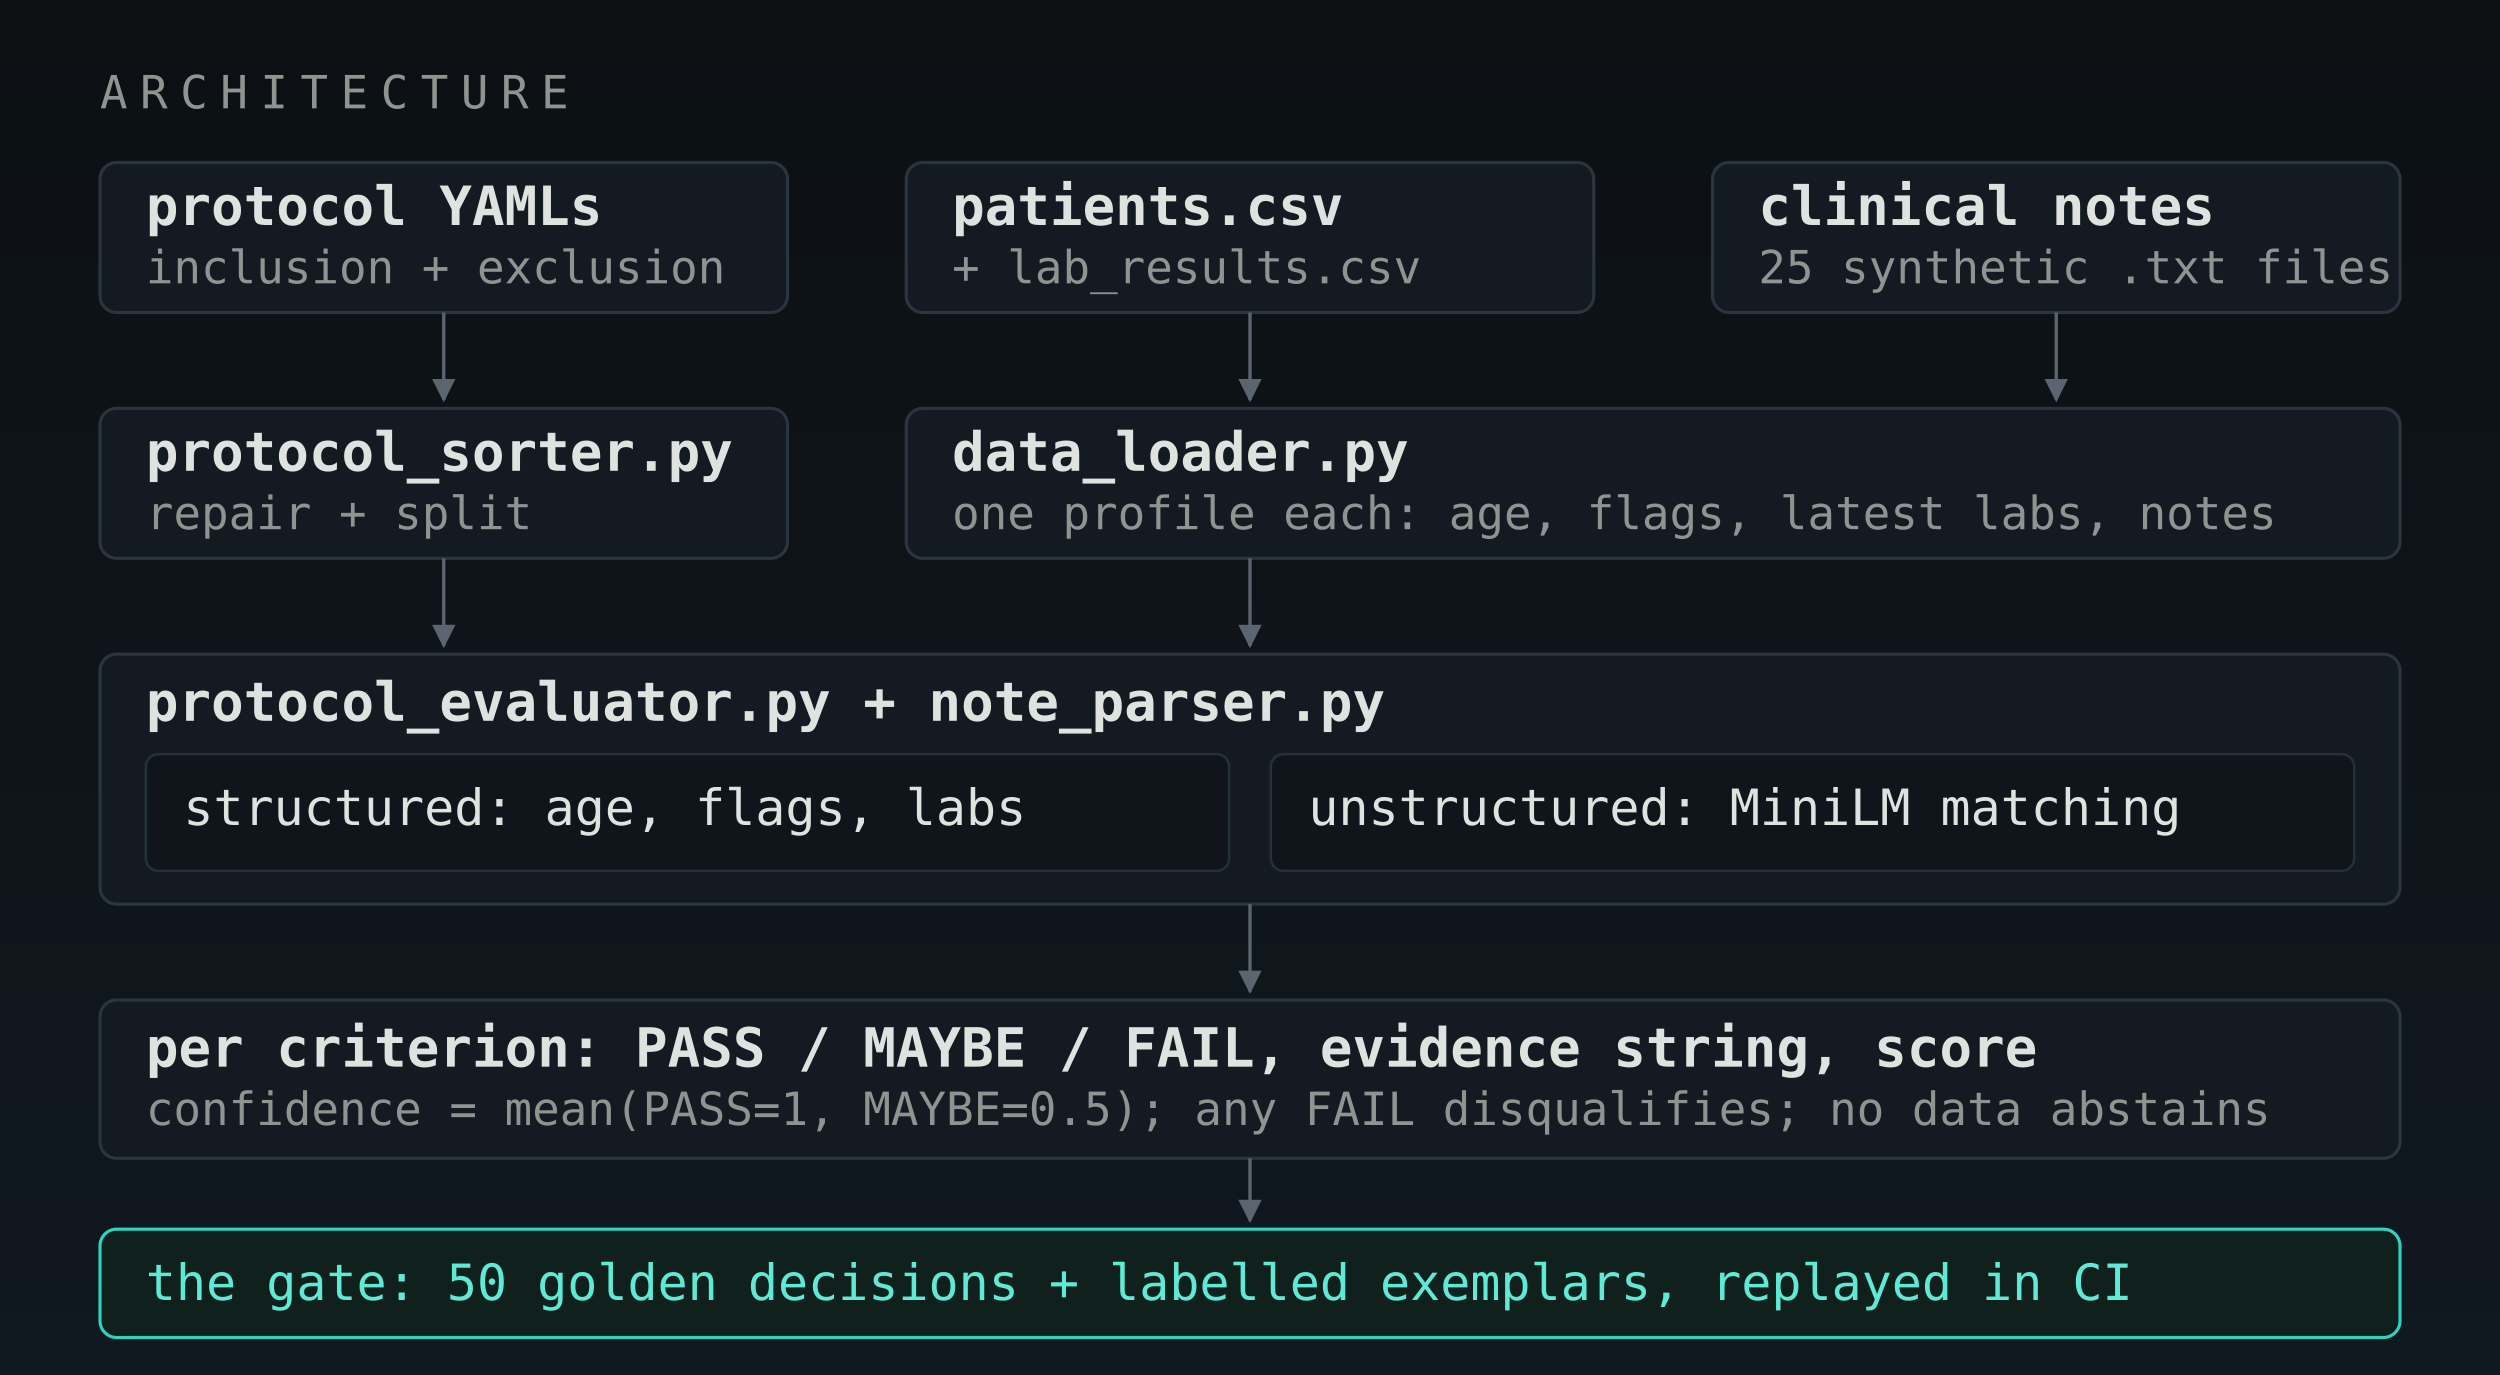
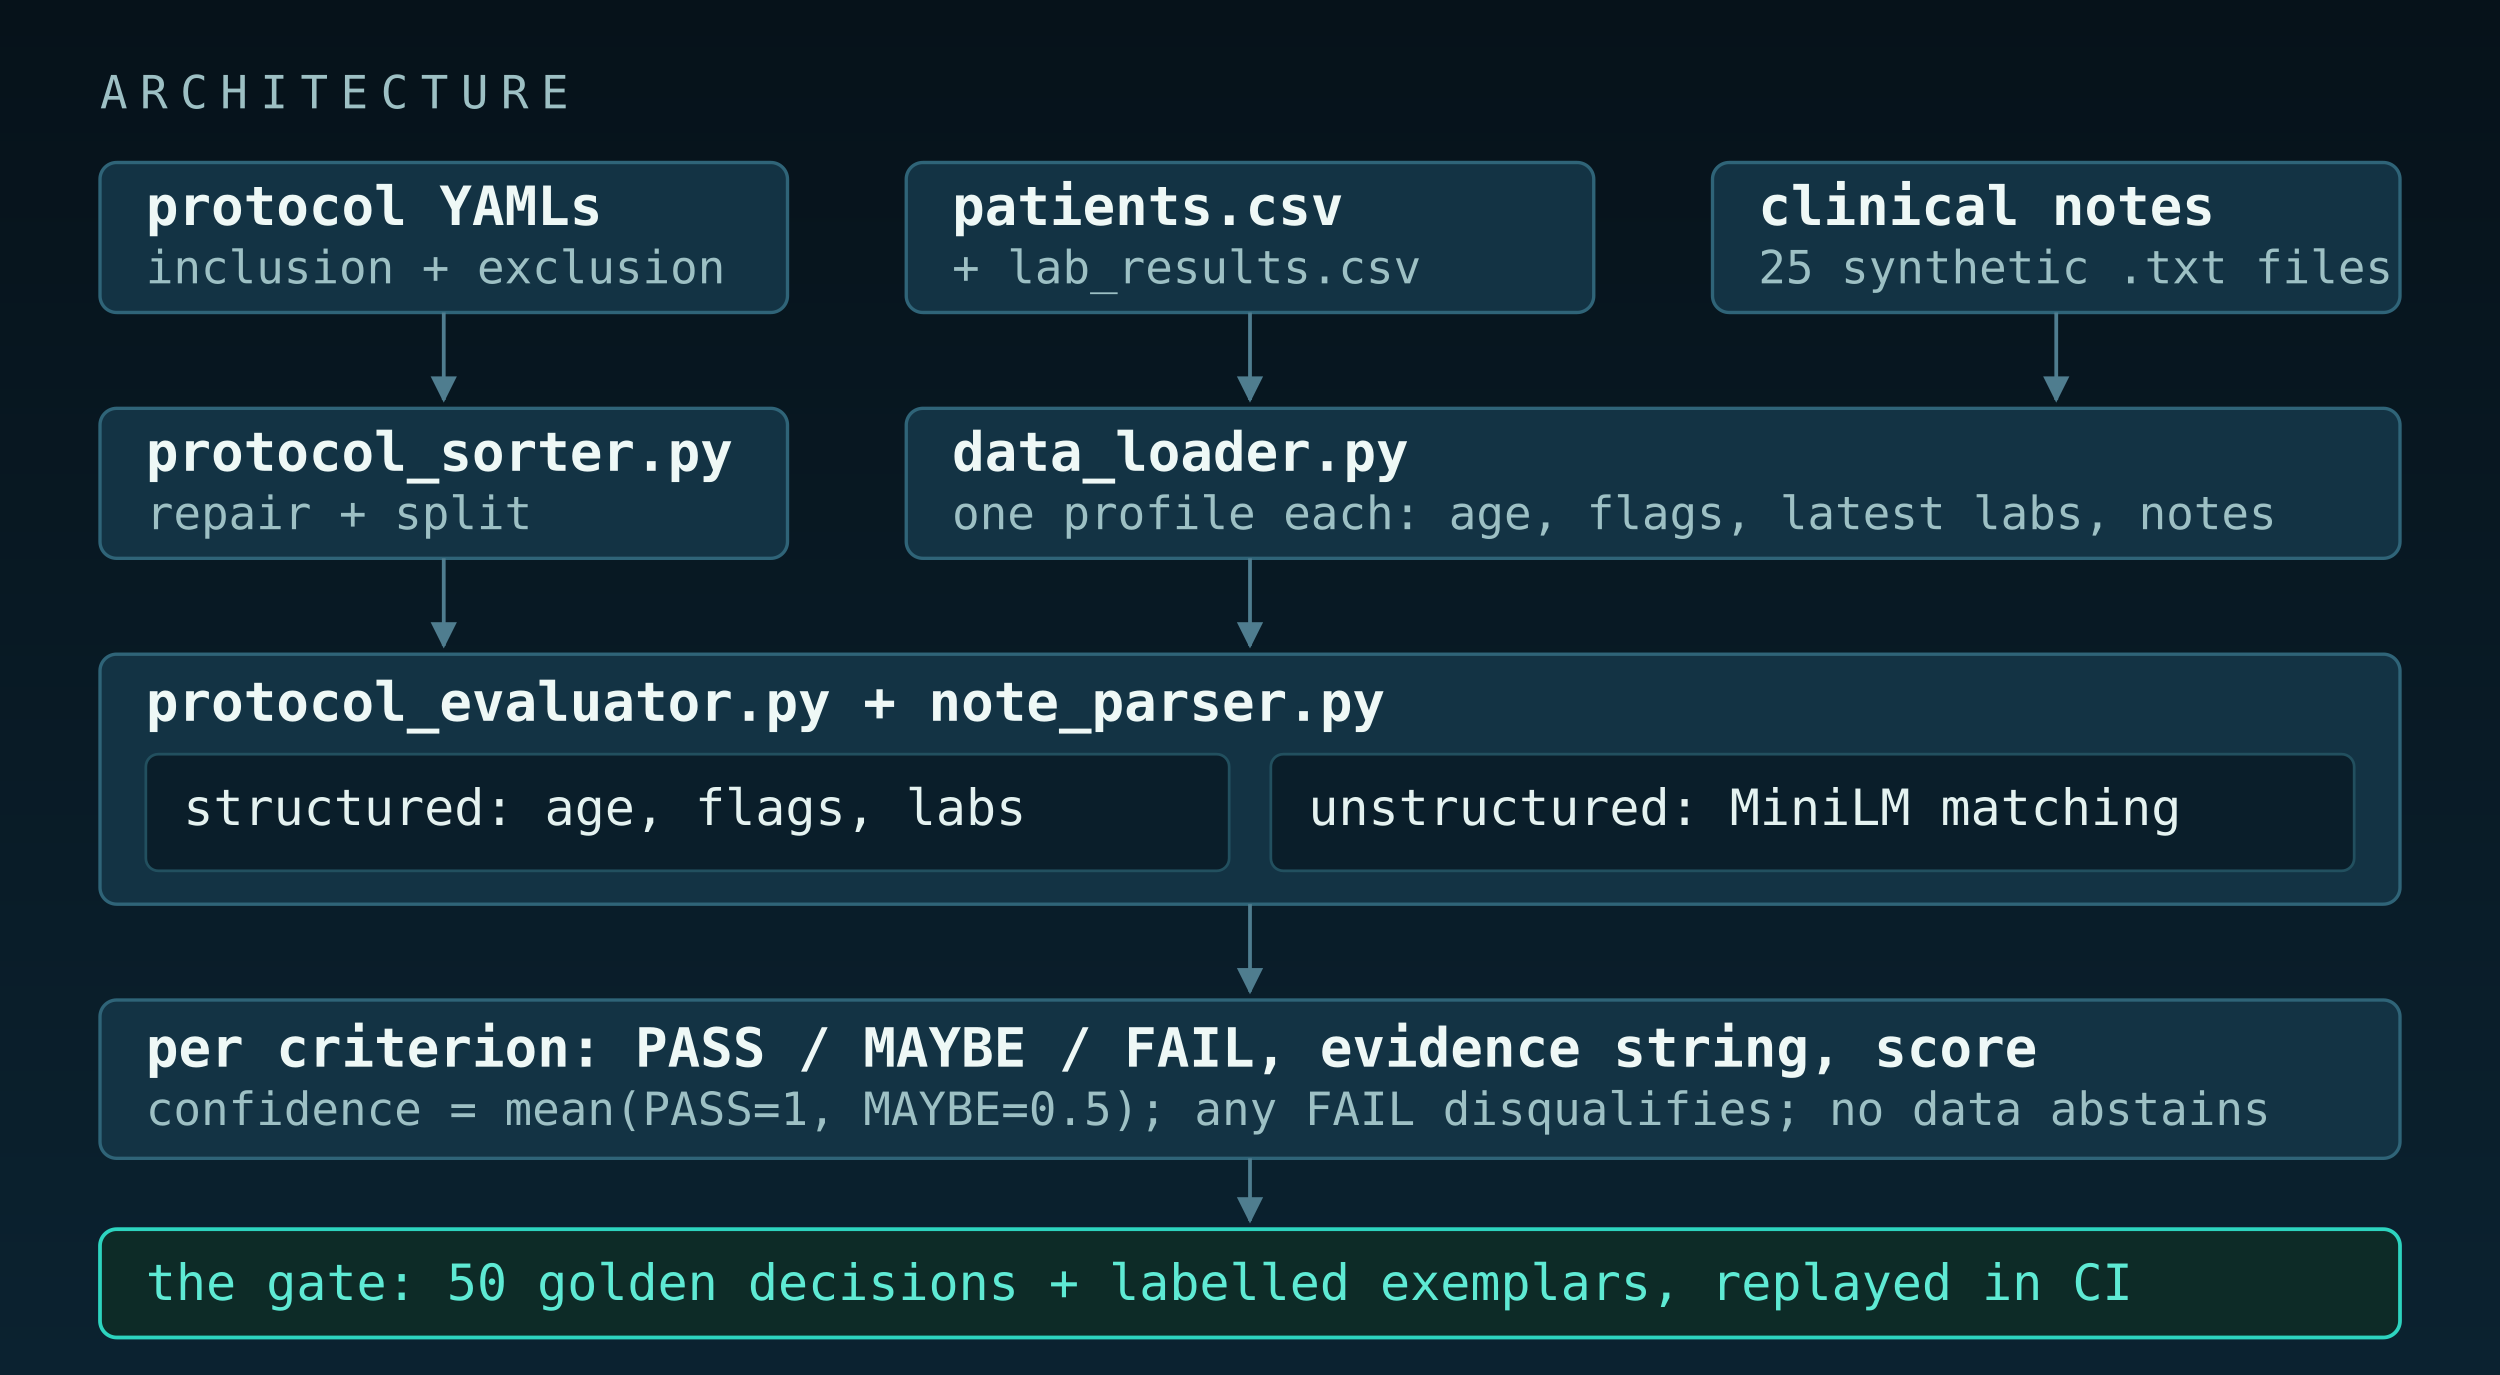
<svg xmlns="http://www.w3.org/2000/svg" viewBox="0 0 1200 660" role="img" aria-label="Pipeline architecture: protocols, patient records, and clinical notes flow through normalization into a two-lane evaluator, out to per-criterion verdicts with evidence, and a golden-dataset gate checks the whole thing in CI">
  <defs>
    <linearGradient id="bg" x1="0" y1="0" x2="0" y2="1">
-       <stop offset="0" stop-color="#0c1013" />
-       <stop offset="1" stop-color="#101820" />
+       <stop offset="0" stop-color="#06121a" />
+       <stop offset="1" stop-color="#0b2230" />
    </linearGradient>
-     <marker id="arr" viewBox="0 0 10 10" refX="9" refY="5" markerWidth="7" markerHeight="7" orient="auto-start-reverse">
-       <path d="M0,0 L10,5 L0,10 z" fill="#5b6570" />
-     </marker>
  </defs>
  <style>
-     .box { fill: #131a21; stroke: #2a3540; stroke-width: 1.5; }
-     .lane { fill: #0f151b; stroke: #24303a; stroke-width: 1.2; }
-     .guard { fill: #10201d; stroke: #2dd4bf; stroke-width: 1.5; }
-     .t { font-family: ui-monospace, SFMono-Regular, Menlo, monospace; fill: #dfe3e0; font-size: 24px; }
-     .th { font-family: ui-monospace, SFMono-Regular, Menlo, monospace; fill: #dfe3e0; font-size: 26px; font-weight: 600; }
-     .tm { font-family: ui-monospace, SFMono-Regular, Menlo, monospace; fill: #8f9491; font-size: 22px; }
+     .box { fill: #133344; stroke: #2f6478; stroke-width: 1.6; }
+     .lane { fill: #0a1e2a; stroke: #22505f; stroke-width: 1.3; }
+     .guard { fill: #0d2b27; stroke: #2dd4bf; stroke-width: 1.8; }
+     .t { font-family: ui-monospace, SFMono-Regular, Menlo, monospace; fill: #e4f2f0; font-size: 24px; }
+     .th { font-family: ui-monospace, SFMono-Regular, Menlo, monospace; fill: #eef8f6; font-size: 26px; font-weight: 600; }
+     .tm { font-family: ui-monospace, SFMono-Regular, Menlo, monospace; fill: #9dc0c4; font-size: 22px; }
    .ta { font-family: ui-monospace, SFMono-Regular, Menlo, monospace; fill: #5eead4; font-size: 24px; }
-     .flow { stroke: #5b6570; stroke-width: 1.6; fill: none; marker-end: url(#arr); }
+     .flow { stroke: #4f7d8f; stroke-width: 1.8; fill: none; marker-end: url(#arr); }
  </style>
+   <marker id="arr" viewBox="0 0 10 10" refX="9" refY="5" markerWidth="7" markerHeight="7" orient="auto-start-reverse">
+     <path d="M0,0 L10,5 L0,10 z" fill="#4f7d8f" />
+   </marker>
  <rect width="1200" height="660" fill="url(#bg)" />
-   <text x="48" y="52" class="tm" letter-spacing="6">ARCHITECTURE</text>
+   <text x="48" y="52" class="tm" letter-spacing="6" fill="#5eead4">ARCHITECTURE</text>
  <rect x="48" y="78" width="330" height="72" rx="8" class="box" />
  <text x="70" y="108" class="th">protocol YAMLs</text>
  <text x="70" y="136" class="tm">inclusion + exclusion</text>
  <rect x="435" y="78" width="330" height="72" rx="8" class="box" />
  <text x="457" y="108" class="th">patients.csv</text>
  <text x="457" y="136" class="tm">+ lab_results.csv</text>
  <rect x="822" y="78" width="330" height="72" rx="8" class="box" />
  <text x="844" y="108" class="th">clinical notes</text>
  <text x="844" y="136" class="tm">25 synthetic .txt files</text>
  <line x1="213" y1="150" x2="213" y2="192" class="flow" />
  <line x1="600" y1="150" x2="600" y2="192" class="flow" />
  <line x1="987" y1="150" x2="987" y2="192" class="flow" />
  <rect x="48" y="196" width="330" height="72" rx="8" class="box" />
  <text x="70" y="226" class="th">protocol_sorter.py</text>
  <text x="70" y="254" class="tm">repair + split</text>
  <rect x="435" y="196" width="717" height="72" rx="8" class="box" />
  <text x="457" y="226" class="th">data_loader.py</text>
  <text x="457" y="254" class="tm">one profile each: age, flags, latest labs, notes</text>
  <line x1="213" y1="268" x2="213" y2="310" class="flow" />
  <line x1="600" y1="268" x2="600" y2="310" class="flow" />
  <rect x="48" y="314" width="1104" height="120" rx="8" class="box" />
  <text x="70" y="346" class="th">protocol_evaluator.py + note_parser.py</text>
  <rect x="70" y="362" width="520" height="56" rx="6" class="lane" />
  <text x="88" y="396" class="t">structured: age, flags, labs</text>
  <rect x="610" y="362" width="520" height="56" rx="6" class="lane" />
  <text x="628" y="396" class="t">unstructured: MiniLM matching</text>
  <line x1="600" y1="434" x2="600" y2="476" class="flow" />
  <rect x="48" y="480" width="1104" height="76" rx="8" class="box" />
  <text x="70" y="512" class="th">per criterion: PASS / MAYBE / FAIL, evidence string, score</text>
  <text x="70" y="540" class="tm">confidence = mean(PASS=1, MAYBE=0.5); any FAIL disqualifies; no data abstains</text>
  <line x1="600" y1="556" x2="600" y2="586" class="flow" />
  <rect x="48" y="590" width="1104" height="52" rx="8" class="guard" />
  <text x="70" y="624" class="ta">the gate: 50 golden decisions + labelled exemplars, replayed in CI</text>
</svg>
